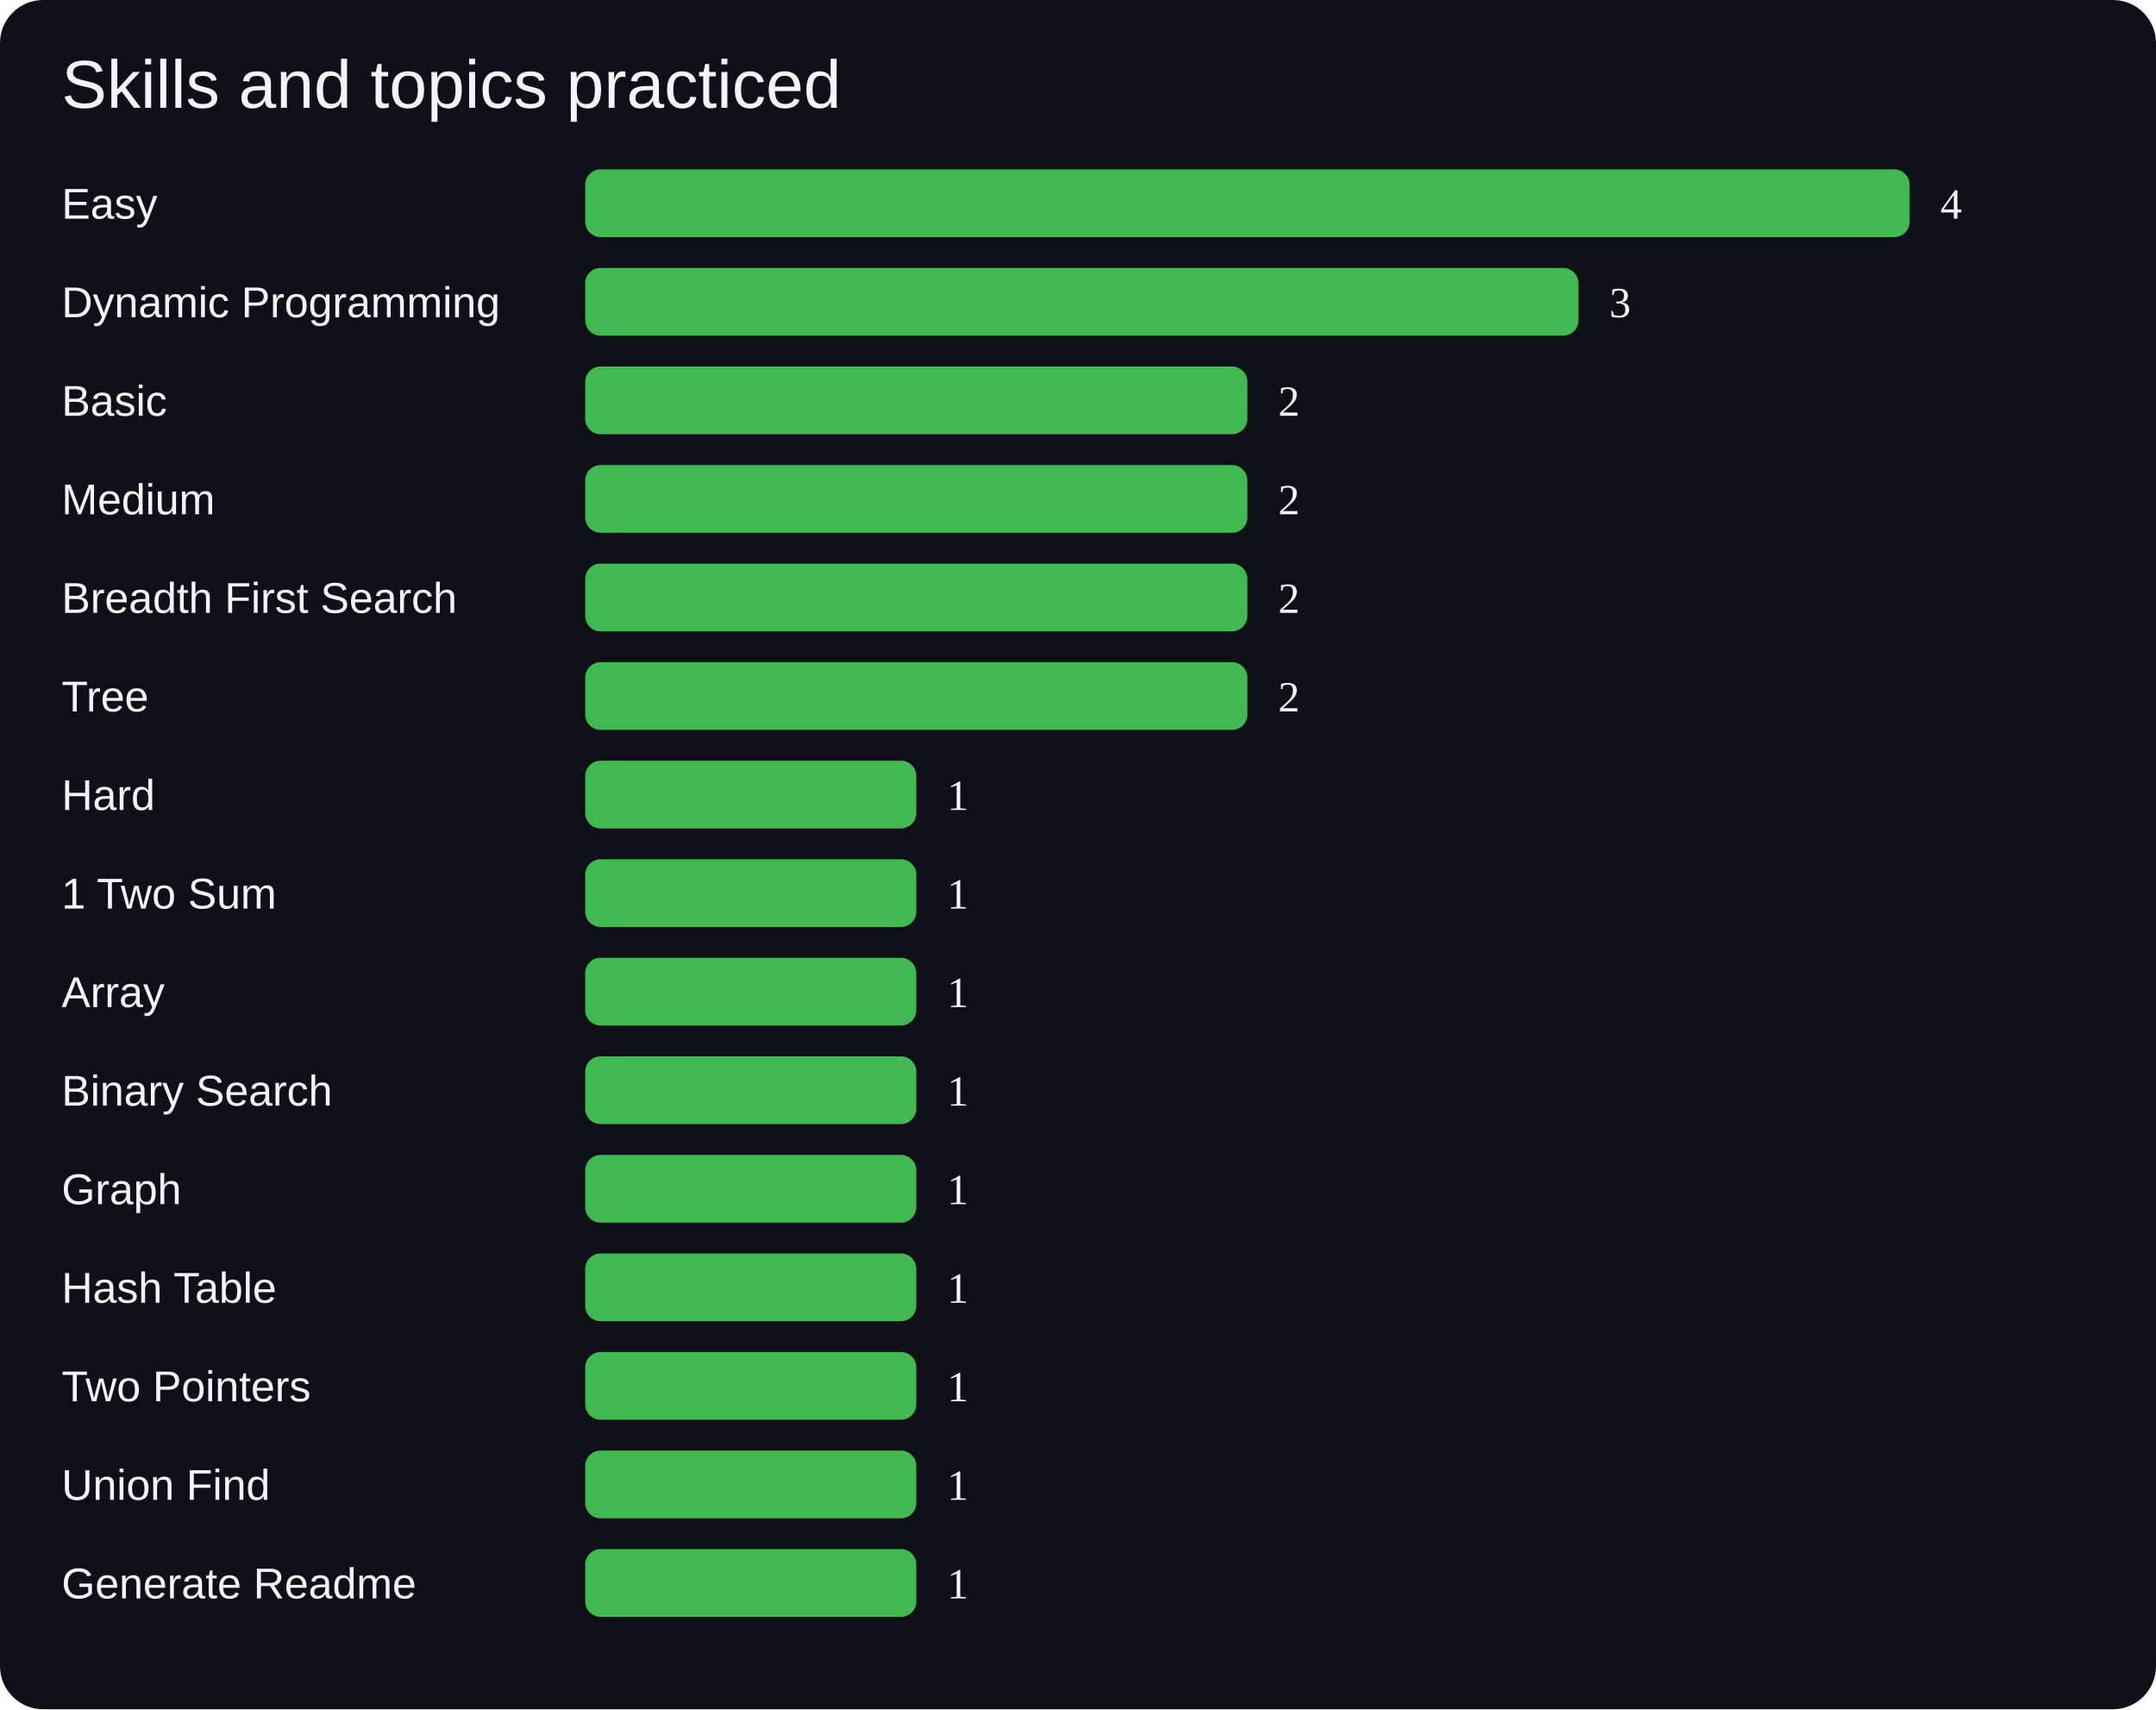
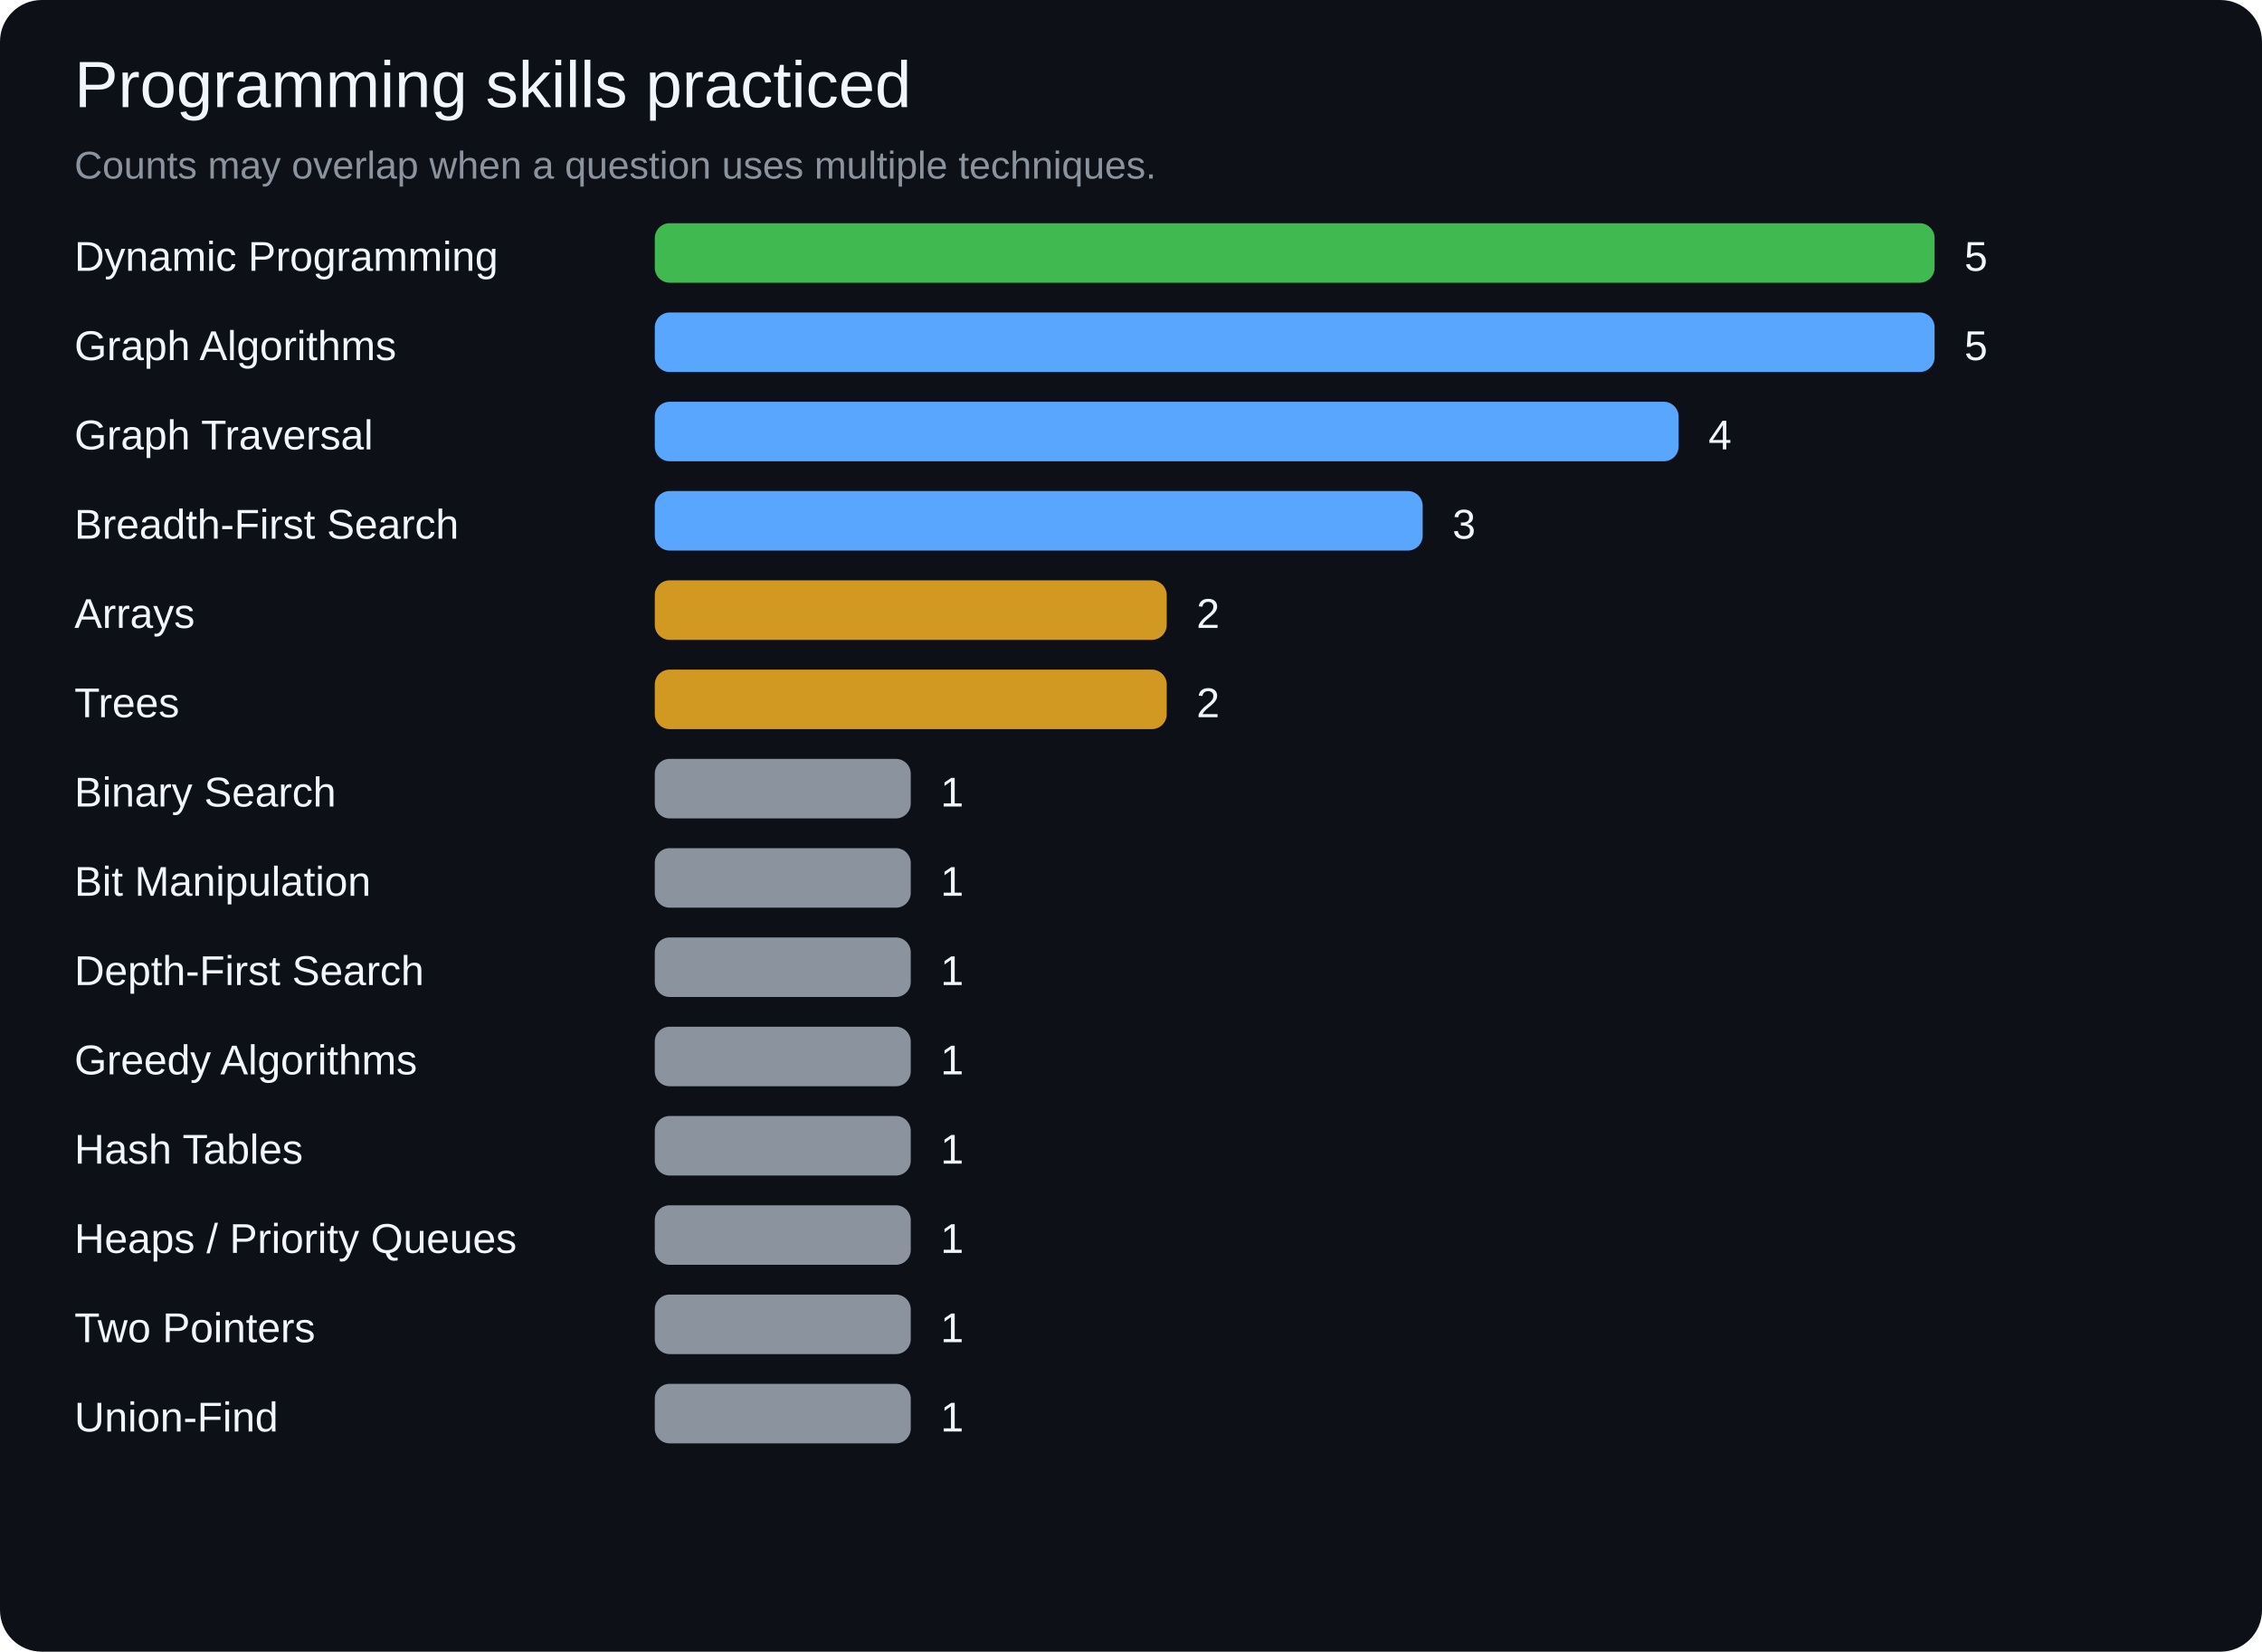
- <svg xmlns="http://www.w3.org/2000/svg" viewBox="0 0 700 555">
-   <rect width="700" height="555" rx="14" fill="#0d1117" />
-   <text x="20" y="35" fill="#f0f6fc" font-size="22" font-family="Arial">Skills and topics practiced</text>
-   <text x="20" y="71" fill="#f0f6fc" font-size="14" font-family="Arial">Easy</text>
-   <rect x="190" y="55" width="430.0" height="22" rx="5" fill="#3fb950" />
-   <text x="630.0" y="71" fill="#f0f6fc" font-size="14">4</text>
-   <text x="20" y="103" fill="#f0f6fc" font-size="14" font-family="Arial">Dynamic Programming</text>
-   <rect x="190" y="87" width="322.5" height="22" rx="5" fill="#3fb950" />
-   <text x="522.5" y="103" fill="#f0f6fc" font-size="14">3</text>
-   <text x="20" y="135" fill="#f0f6fc" font-size="14" font-family="Arial">Basic</text>
-   <rect x="190" y="119" width="215.0" height="22" rx="5" fill="#3fb950" />
-   <text x="415.0" y="135" fill="#f0f6fc" font-size="14">2</text>
-   <text x="20" y="167" fill="#f0f6fc" font-size="14" font-family="Arial">Medium</text>
-   <rect x="190" y="151" width="215.0" height="22" rx="5" fill="#3fb950" />
-   <text x="415.0" y="167" fill="#f0f6fc" font-size="14">2</text>
-   <text x="20" y="199" fill="#f0f6fc" font-size="14" font-family="Arial">Breadth First Search</text>
-   <rect x="190" y="183" width="215.0" height="22" rx="5" fill="#3fb950" />
-   <text x="415.0" y="199" fill="#f0f6fc" font-size="14">2</text>
-   <text x="20" y="231" fill="#f0f6fc" font-size="14" font-family="Arial">Tree</text>
-   <rect x="190" y="215" width="215.0" height="22" rx="5" fill="#3fb950" />
-   <text x="415.0" y="231" fill="#f0f6fc" font-size="14">2</text>
-   <text x="20" y="263" fill="#f0f6fc" font-size="14" font-family="Arial">Hard</text>
-   <rect x="190" y="247" width="107.5" height="22" rx="5" fill="#3fb950" />
-   <text x="307.5" y="263" fill="#f0f6fc" font-size="14">1</text>
-   <text x="20" y="295" fill="#f0f6fc" font-size="14" font-family="Arial">1 Two Sum</text>
-   <rect x="190" y="279" width="107.5" height="22" rx="5" fill="#3fb950" />
-   <text x="307.5" y="295" fill="#f0f6fc" font-size="14">1</text>
-   <text x="20" y="327" fill="#f0f6fc" font-size="14" font-family="Arial">Array</text>
-   <rect x="190" y="311" width="107.5" height="22" rx="5" fill="#3fb950" />
-   <text x="307.5" y="327" fill="#f0f6fc" font-size="14">1</text>
-   <text x="20" y="359" fill="#f0f6fc" font-size="14" font-family="Arial">Binary Search</text>
-   <rect x="190" y="343" width="107.5" height="22" rx="5" fill="#3fb950" />
-   <text x="307.5" y="359" fill="#f0f6fc" font-size="14">1</text>
-   <text x="20" y="391" fill="#f0f6fc" font-size="14" font-family="Arial">Graph</text>
-   <rect x="190" y="375" width="107.5" height="22" rx="5" fill="#3fb950" />
-   <text x="307.5" y="391" fill="#f0f6fc" font-size="14">1</text>
-   <text x="20" y="423" fill="#f0f6fc" font-size="14" font-family="Arial">Hash Table</text>
-   <rect x="190" y="407" width="107.5" height="22" rx="5" fill="#3fb950" />
-   <text x="307.5" y="423" fill="#f0f6fc" font-size="14">1</text>
-   <text x="20" y="455" fill="#f0f6fc" font-size="14" font-family="Arial">Two Pointers</text>
-   <rect x="190" y="439" width="107.5" height="22" rx="5" fill="#3fb950" />
-   <text x="307.5" y="455" fill="#f0f6fc" font-size="14">1</text>
-   <text x="20" y="487" fill="#f0f6fc" font-size="14" font-family="Arial">Union Find</text>
-   <rect x="190" y="471" width="107.5" height="22" rx="5" fill="#3fb950" />
-   <text x="307.5" y="487" fill="#f0f6fc" font-size="14">1</text>
-   <text x="20" y="519" fill="#f0f6fc" font-size="14" font-family="Arial">Generate Readme</text>
-   <rect x="190" y="503" width="107.5" height="22" rx="5" fill="#3fb950" />
-   <text x="307.5" y="519" fill="#f0f6fc" font-size="14">1</text>
+ <svg xmlns="http://www.w3.org/2000/svg" viewBox="0 0 760 555" role="img" aria-labelledby="title desc">
+   <rect width="760" height="555" rx="14" fill="#0d1117" />
+   <text x="25" y="36" fill="#f0f6fc" font-size="22" font-family="Arial">Programming skills practiced</text>
+   <text x="25" y="60" fill="#8b949e" font-size="13" font-family="Arial">Counts may overlap when a question uses multiple techniques.</text>
+   <text x="25" y="91" fill="#f0f6fc" font-size="14" font-family="Arial">Dynamic Programming</text>
+   <rect x="220" y="75" width="430" height="20" rx="5" fill="#3fb950" />
+   <text x="660" y="91" fill="#f0f6fc" font-size="14" font-family="Arial">5</text>
+   <text x="25" y="121" fill="#f0f6fc" font-size="14" font-family="Arial">Graph Algorithms</text>
+   <rect x="220" y="105" width="430" height="20" rx="5" fill="#58a6ff" />
+   <text x="660" y="121" fill="#f0f6fc" font-size="14" font-family="Arial">5</text>
+   <text x="25" y="151" fill="#f0f6fc" font-size="14" font-family="Arial">Graph Traversal</text>
+   <rect x="220" y="135" width="344" height="20" rx="5" fill="#58a6ff" />
+   <text x="574" y="151" fill="#f0f6fc" font-size="14" font-family="Arial">4</text>
+   <text x="25" y="181" fill="#f0f6fc" font-size="14" font-family="Arial">Breadth-First Search</text>
+   <rect x="220" y="165" width="258" height="20" rx="5" fill="#58a6ff" />
+   <text x="488" y="181" fill="#f0f6fc" font-size="14" font-family="Arial">3</text>
+   <text x="25" y="211" fill="#f0f6fc" font-size="14" font-family="Arial">Arrays</text>
+   <rect x="220" y="195" width="172" height="20" rx="5" fill="#d29922" />
+   <text x="402" y="211" fill="#f0f6fc" font-size="14" font-family="Arial">2</text>
+   <text x="25" y="241" fill="#f0f6fc" font-size="14" font-family="Arial">Trees</text>
+   <rect x="220" y="225" width="172" height="20" rx="5" fill="#d29922" />
+   <text x="402" y="241" fill="#f0f6fc" font-size="14" font-family="Arial">2</text>
+   <text x="25" y="271" fill="#f0f6fc" font-size="14" font-family="Arial">Binary Search</text>
+   <rect x="220" y="255" width="86" height="20" rx="5" fill="#8b949e" />
+   <text x="316" y="271" fill="#f0f6fc" font-size="14" font-family="Arial">1</text>
+   <text x="25" y="301" fill="#f0f6fc" font-size="14" font-family="Arial">Bit Manipulation</text>
+   <rect x="220" y="285" width="86" height="20" rx="5" fill="#8b949e" />
+   <text x="316" y="301" fill="#f0f6fc" font-size="14" font-family="Arial">1</text>
+   <text x="25" y="331" fill="#f0f6fc" font-size="14" font-family="Arial">Depth-First Search</text>
+   <rect x="220" y="315" width="86" height="20" rx="5" fill="#8b949e" />
+   <text x="316" y="331" fill="#f0f6fc" font-size="14" font-family="Arial">1</text>
+   <text x="25" y="361" fill="#f0f6fc" font-size="14" font-family="Arial">Greedy Algorithms</text>
+   <rect x="220" y="345" width="86" height="20" rx="5" fill="#8b949e" />
+   <text x="316" y="361" fill="#f0f6fc" font-size="14" font-family="Arial">1</text>
+   <text x="25" y="391" fill="#f0f6fc" font-size="14" font-family="Arial">Hash Tables</text>
+   <rect x="220" y="375" width="86" height="20" rx="5" fill="#8b949e" />
+   <text x="316" y="391" fill="#f0f6fc" font-size="14" font-family="Arial">1</text>
+   <text x="25" y="421" fill="#f0f6fc" font-size="14" font-family="Arial">Heaps / Priority Queues</text>
+   <rect x="220" y="405" width="86" height="20" rx="5" fill="#8b949e" />
+   <text x="316" y="421" fill="#f0f6fc" font-size="14" font-family="Arial">1</text>
+   <text x="25" y="451" fill="#f0f6fc" font-size="14" font-family="Arial">Two Pointers</text>
+   <rect x="220" y="435" width="86" height="20" rx="5" fill="#8b949e" />
+   <text x="316" y="451" fill="#f0f6fc" font-size="14" font-family="Arial">1</text>
+   <text x="25" y="481" fill="#f0f6fc" font-size="14" font-family="Arial">Union-Find</text>
+   <rect x="220" y="465" width="86" height="20" rx="5" fill="#8b949e" />
+   <text x="316" y="481" fill="#f0f6fc" font-size="14" font-family="Arial">1</text>
</svg>
